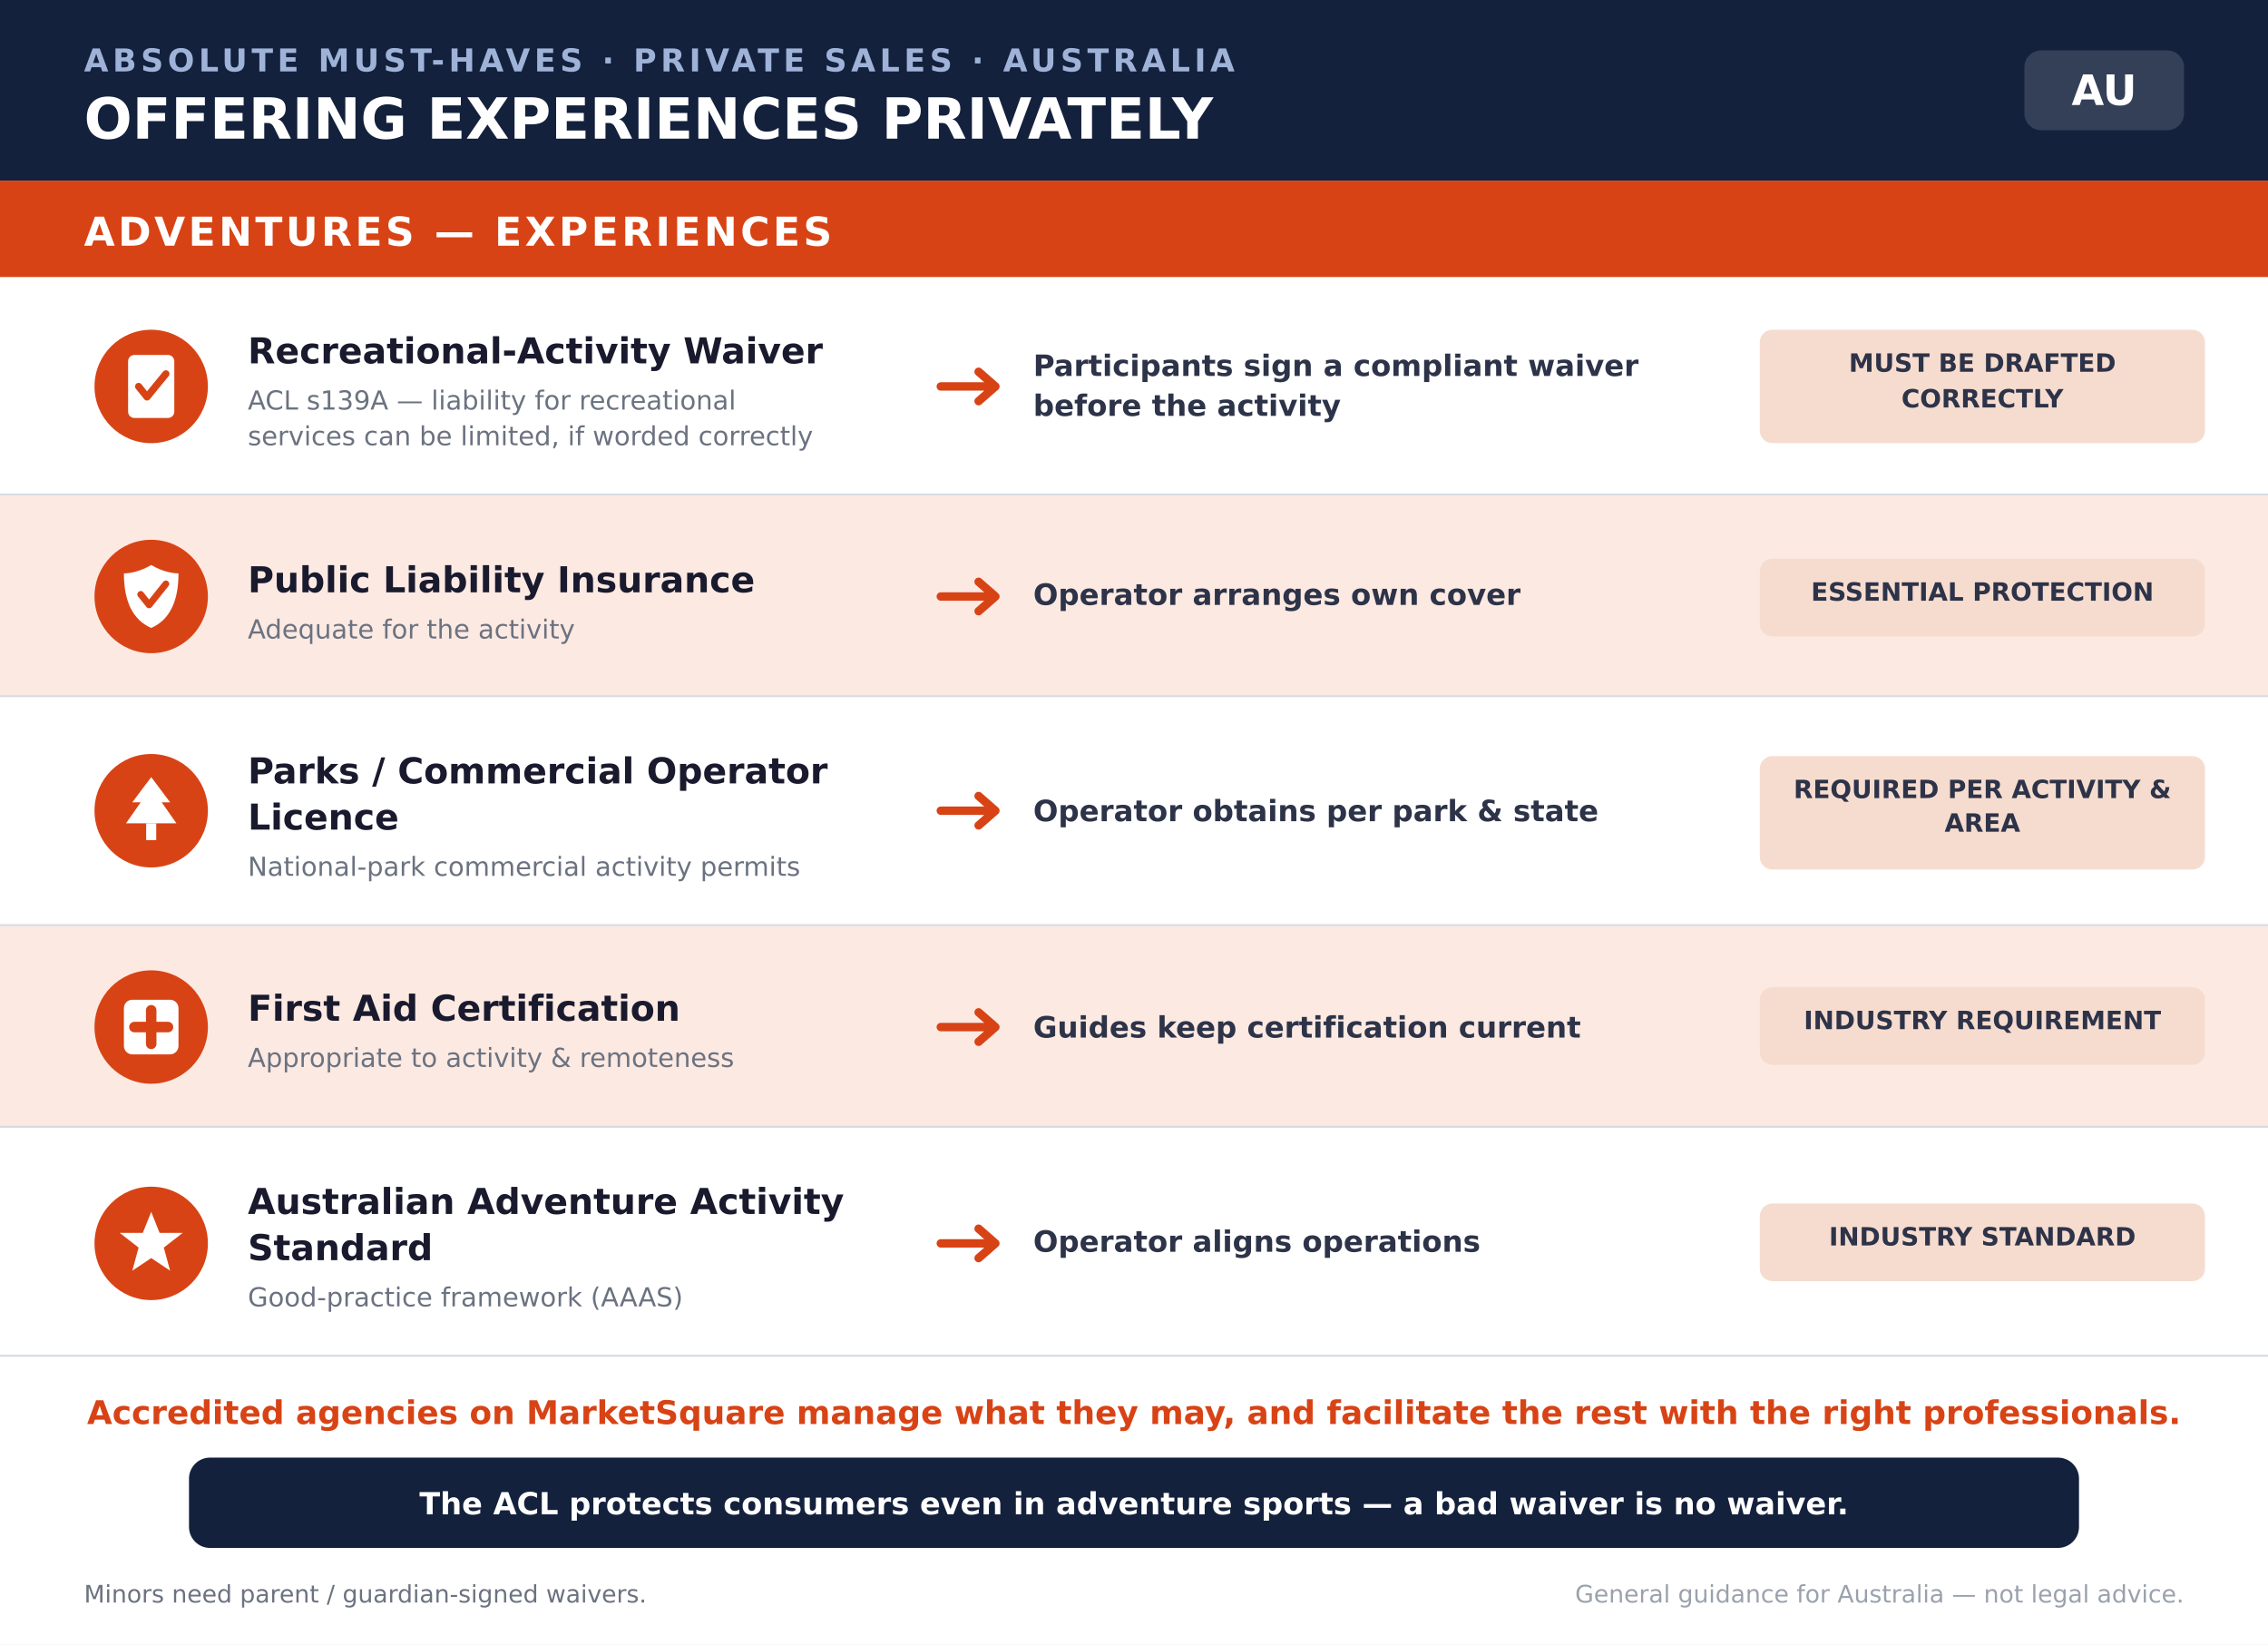
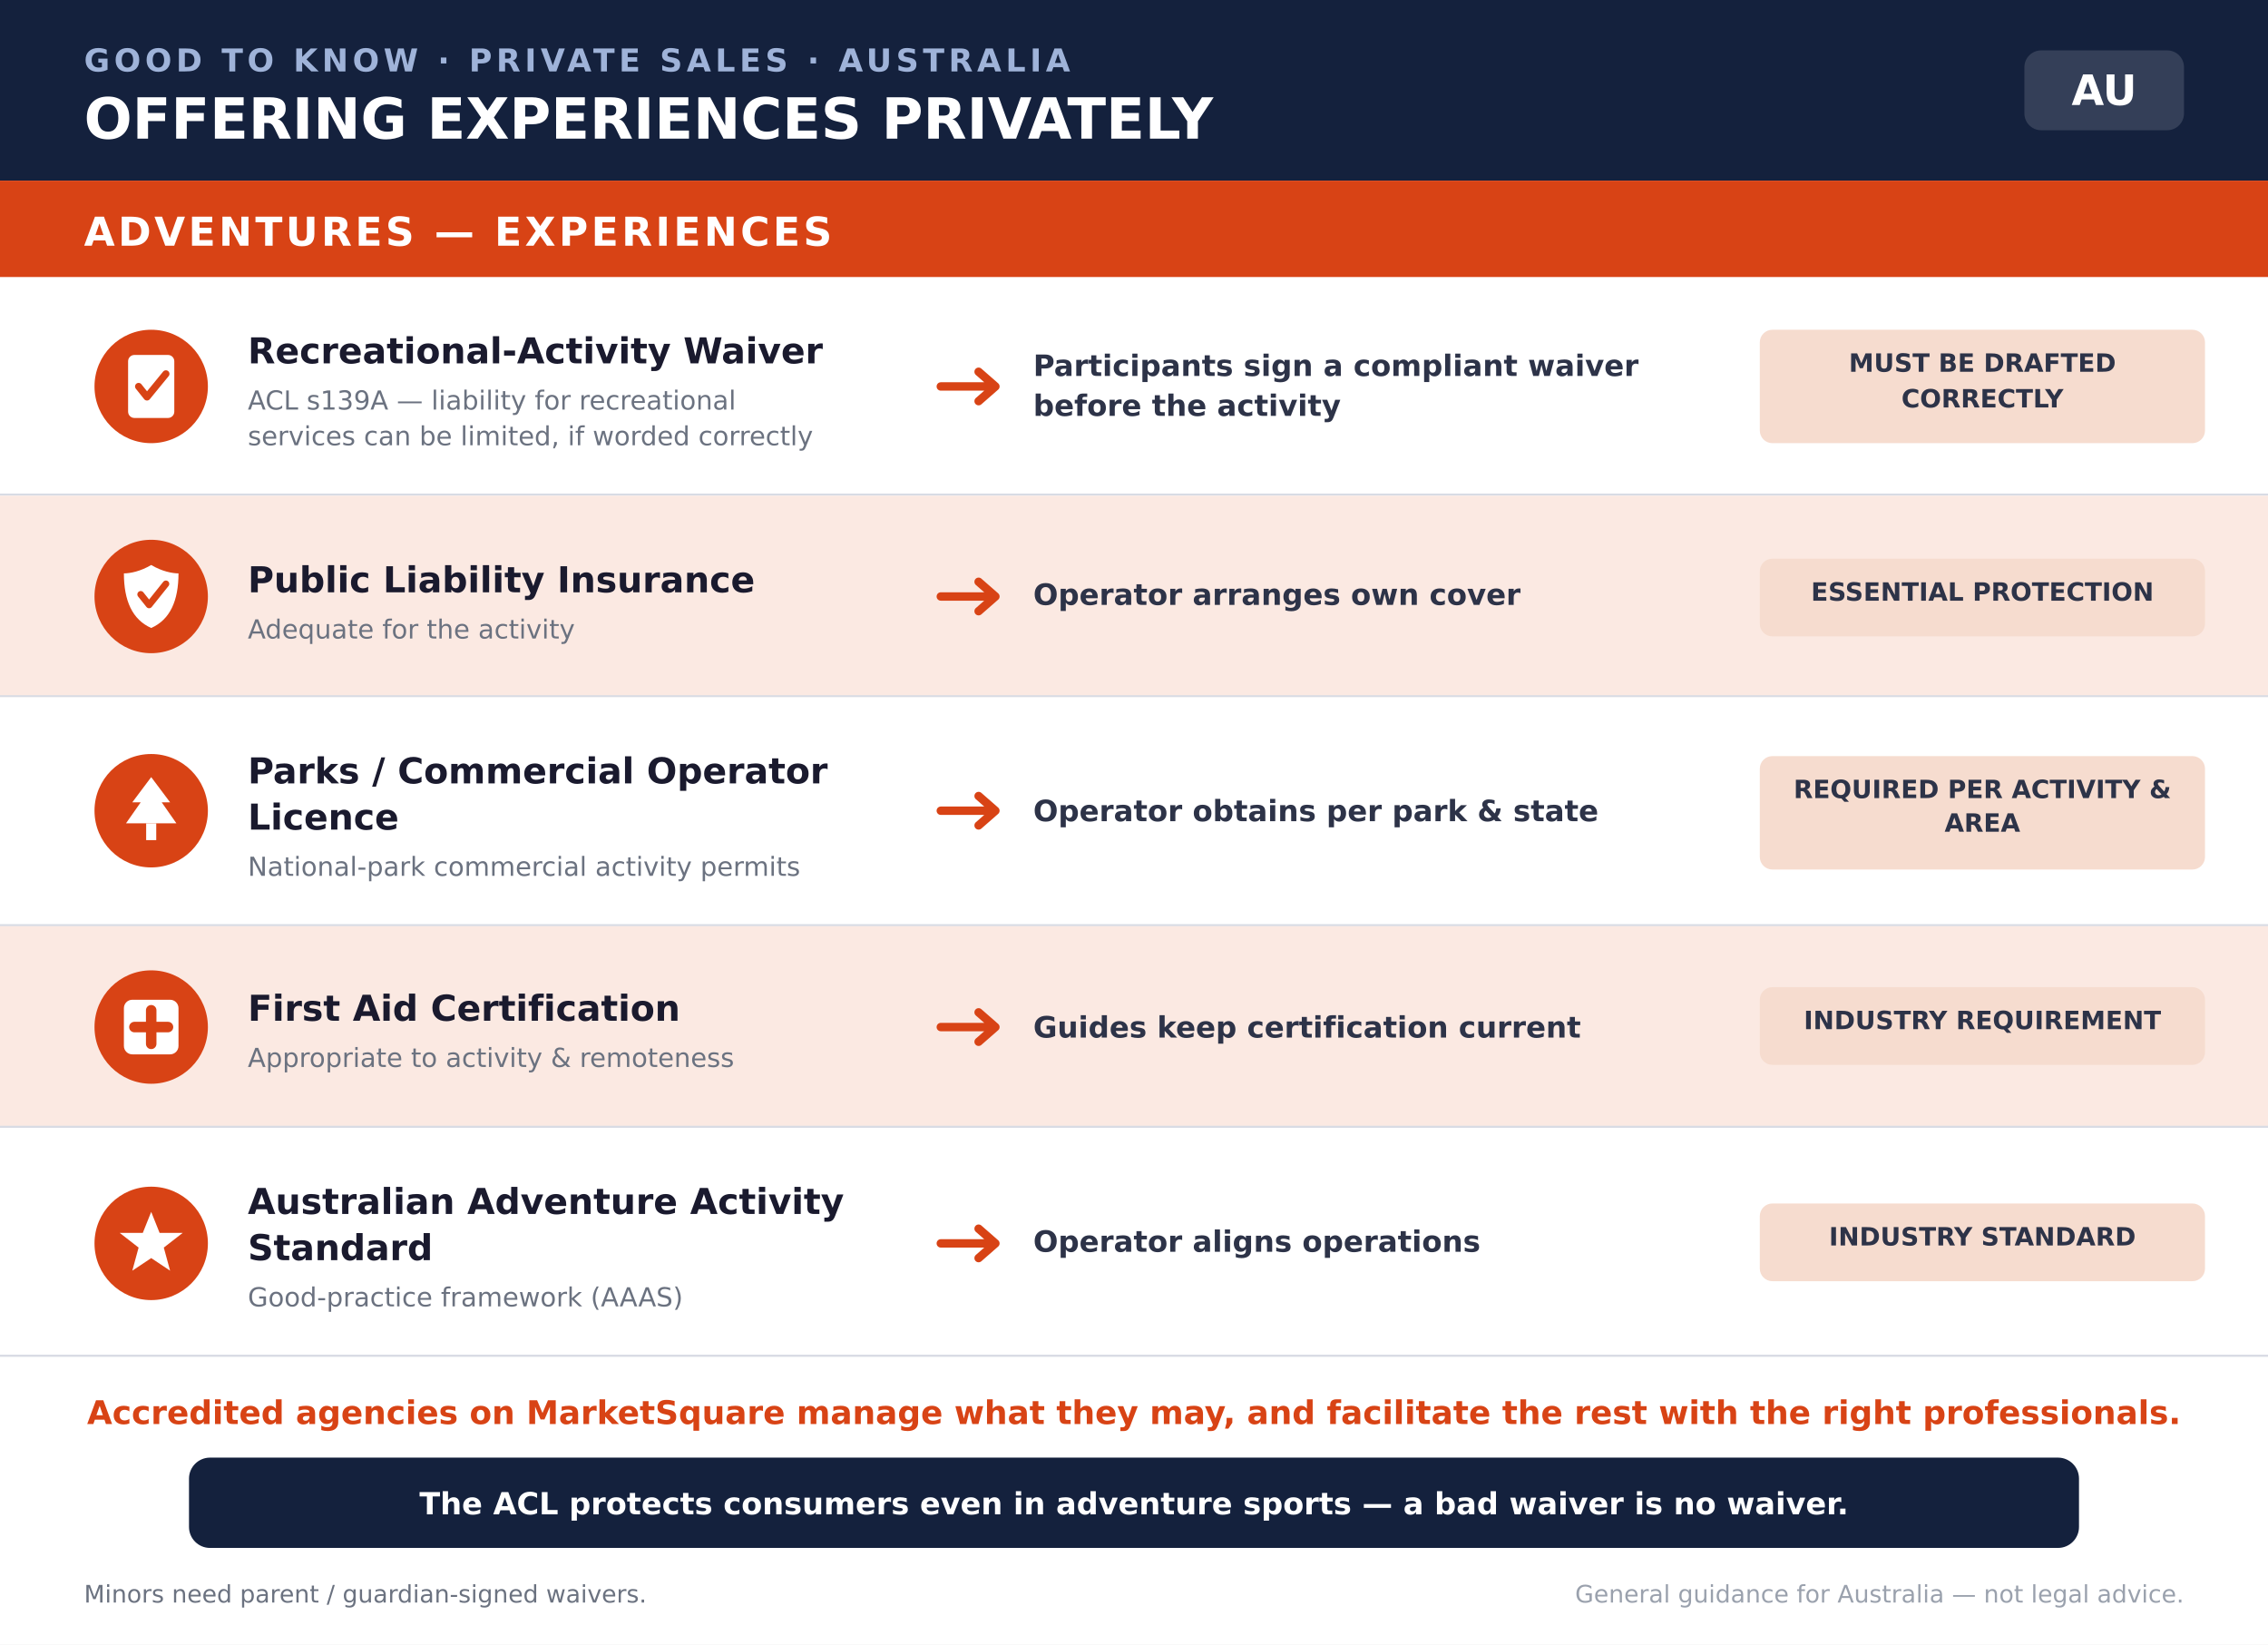
<svg xmlns="http://www.w3.org/2000/svg" width="1080" height="783" viewBox="0 0 1080 783">
  <rect width="1080" height="783" fill="#ffffff" />
  <rect x="0" y="0" width="1080" height="86" fill="#14213d" />
-   <text x="40" y="34" font-family="DejaVu Sans" font-size="15" font-weight="bold" fill="#9fb3d9" letter-spacing="2">ABSOLUTE MUST-HAVES · PRIVATE SALES · AUSTRALIA</text>
+   <text x="40" y="34" font-family="DejaVu Sans" font-size="15" font-weight="bold" fill="#9fb3d9" letter-spacing="2">GOOD TO KNOW · PRIVATE SALES · AUSTRALIA</text>
  <text x="40" y="66" font-family="DejaVu Sans" font-size="27" font-weight="bold" fill="#ffffff">OFFERING EXPERIENCES PRIVATELY</text>
  <rect x="964" y="24" width="76" height="38" rx="8" fill="#ffffff" opacity="0.14" />
  <text x="1002" y="50" font-family="DejaVu Sans" font-size="20" font-weight="bold" fill="#ffffff" text-anchor="middle">AU</text>
  <rect x="0" y="86" width="1080" height="46" fill="#d84315" />
  <text x="40" y="117" font-family="DejaVu Sans" font-size="19" font-weight="bold" fill="#ffffff" letter-spacing="1.5">ADVENTURES — EXPERIENCES</text>
  <rect x="0" y="132" width="1080" height="104" fill="#ffffff" />
  <circle cx="72" cy="184" r="27" fill="#d84315" />
  <g transform="translate(72,184)">
    <rect x="-11" y="-15" width="22" height="30" rx="3" fill="#fff" />
    <path d="M -6,0 L -2,5 L 7,-6" fill="none" stroke="#d84315" stroke-width="3.4" stroke-linecap="round" stroke-linejoin="round" />
  </g>
  <text x="118" y="173" font-family="DejaVu Sans" font-size="17" font-weight="bold" fill="#1a1a2e">Recreational-Activity Waiver</text>
  <text x="118" y="195" font-family="DejaVu Sans" font-size="12.5" fill="#6b7280">ACL s139A — liability for recreational</text>
  <text x="118" y="212" font-family="DejaVu Sans" font-size="12.5" fill="#6b7280">services can be limited, if worded correctly</text>
  <path d="M 448,184 h 26 m -8,-7 l 8,7 l -8,7" stroke="#d84315" stroke-width="4" fill="none" stroke-linecap="round" stroke-linejoin="round" />
  <text x="492" y="179" font-family="DejaVu Sans" font-size="14" font-weight="bold" fill="#2d3348">Participants sign a compliant waiver</text>
  <text x="492" y="198" font-family="DejaVu Sans" font-size="14" font-weight="bold" fill="#2d3348">before the activity</text>
  <rect x="838" y="157" width="212" height="54" rx="6" fill="#f6dccf" />
  <text x="944" y="177" font-family="DejaVu Sans" font-size="12" font-weight="bold" fill="#2d3348" text-anchor="middle">MUST BE DRAFTED</text>
  <text x="944" y="194" font-family="DejaVu Sans" font-size="12" font-weight="bold" fill="#2d3348" text-anchor="middle">CORRECTLY</text>
  <rect x="0" y="235" width="1080" height="1" fill="#d8dbe4" />
  <rect x="0" y="236" width="1080" height="96" fill="#fbe9e2" />
  <circle cx="72" cy="284" r="27" fill="#d84315" />
  <g transform="translate(72,284)">
    <path d="M 0,-15 C 5,-12 10,-11 13,-11 C 13,2 9,11 0,15 C -9,11 -13,2 -13,-11 C -10,-11 -5,-12 0,-15 Z" fill="#fff" />
    <path d="M -5,-1 L -1,4 L 7,-6" fill="none" stroke="#d84315" stroke-width="3.2" stroke-linecap="round" stroke-linejoin="round" />
  </g>
  <text x="118" y="282" font-family="DejaVu Sans" font-size="17" font-weight="bold" fill="#1a1a2e">Public Liability Insurance</text>
  <text x="118" y="304" font-family="DejaVu Sans" font-size="12.5" fill="#6b7280">Adequate for the activity</text>
  <path d="M 448,284 h 26 m -8,-7 l 8,7 l -8,7" stroke="#d84315" stroke-width="4" fill="none" stroke-linecap="round" stroke-linejoin="round" />
  <text x="492" y="288" font-family="DejaVu Sans" font-size="14" font-weight="bold" fill="#2d3348">Operator arranges own cover</text>
  <rect x="838" y="266" width="212" height="37" rx="6" fill="#f6dccf" />
  <text x="944" y="286" font-family="DejaVu Sans" font-size="12" font-weight="bold" fill="#2d3348" text-anchor="middle">ESSENTIAL PROTECTION</text>
  <rect x="0" y="331" width="1080" height="1" fill="#d8dbe4" />
  <rect x="0" y="332" width="1080" height="109" fill="#ffffff" />
  <circle cx="72" cy="386" r="27" fill="#d84315" />
  <g transform="translate(72,386)">
    <path d="M 0,-16 L 9,-4 L 5,-4 L 12,6 L -12,6 L -5,-4 L -9,-4 Z" fill="#fff" />
    <rect x="-2.4" y="6" width="4.8" height="8" fill="#fff" />
  </g>
  <text x="118" y="373" font-family="DejaVu Sans" font-size="17" font-weight="bold" fill="#1a1a2e">Parks / Commercial Operator</text>
  <text x="118" y="395" font-family="DejaVu Sans" font-size="17" font-weight="bold" fill="#1a1a2e">Licence</text>
  <text x="118" y="417" font-family="DejaVu Sans" font-size="12.5" fill="#6b7280">National-park commercial activity permits</text>
  <path d="M 448,386 h 26 m -8,-7 l 8,7 l -8,7" stroke="#d84315" stroke-width="4" fill="none" stroke-linecap="round" stroke-linejoin="round" />
  <text x="492" y="391" font-family="DejaVu Sans" font-size="14" font-weight="bold" fill="#2d3348">Operator obtains per park &amp; state</text>
  <rect x="838" y="360" width="212" height="54" rx="6" fill="#f6dccf" />
  <text x="944" y="380" font-family="DejaVu Sans" font-size="12" font-weight="bold" fill="#2d3348" text-anchor="middle">REQUIRED PER ACTIVITY &amp;</text>
  <text x="944" y="396" font-family="DejaVu Sans" font-size="12" font-weight="bold" fill="#2d3348" text-anchor="middle">AREA</text>
  <rect x="0" y="440" width="1080" height="1" fill="#d8dbe4" />
  <rect x="0" y="441" width="1080" height="96" fill="#fbe9e2" />
  <circle cx="72" cy="489" r="27" fill="#d84315" />
  <g transform="translate(72,489)">
    <rect x="-13" y="-13" width="26" height="26" rx="4" fill="#fff" />
    <path d="M 0,-8 v 16 M -8,0 h 16" stroke="#d84315" stroke-width="5" stroke-linecap="round" />
  </g>
  <text x="118" y="486" font-family="DejaVu Sans" font-size="17" font-weight="bold" fill="#1a1a2e">First Aid Certification</text>
  <text x="118" y="508" font-family="DejaVu Sans" font-size="12.5" fill="#6b7280">Appropriate to activity &amp; remoteness</text>
  <path d="M 448,489 h 26 m -8,-7 l 8,7 l -8,7" stroke="#d84315" stroke-width="4" fill="none" stroke-linecap="round" stroke-linejoin="round" />
  <text x="492" y="494" font-family="DejaVu Sans" font-size="14" font-weight="bold" fill="#2d3348">Guides keep certification current</text>
  <rect x="838" y="470" width="212" height="37" rx="6" fill="#f6dccf" />
  <text x="944" y="490" font-family="DejaVu Sans" font-size="12" font-weight="bold" fill="#2d3348" text-anchor="middle">INDUSTRY REQUIREMENT</text>
  <rect x="0" y="536" width="1080" height="1" fill="#d8dbe4" />
  <rect x="0" y="537" width="1080" height="109" fill="#ffffff" />
  <circle cx="72" cy="592" r="27" fill="#d84315" />
  <g transform="translate(72,592)">
    <path d="M 0,-15 L 4,-5 L 15,-5 L 6,2 L 9,13 L 0,7 L -9,13 L -6,2 L -15,-5 L -4,-5 Z" fill="#fff" />
  </g>
  <text x="118" y="578" font-family="DejaVu Sans" font-size="17" font-weight="bold" fill="#1a1a2e">Australian Adventure Activity</text>
  <text x="118" y="600" font-family="DejaVu Sans" font-size="17" font-weight="bold" fill="#1a1a2e">Standard</text>
  <text x="118" y="622" font-family="DejaVu Sans" font-size="12.5" fill="#6b7280">Good-practice framework (AAAS)</text>
  <path d="M 448,592 h 26 m -8,-7 l 8,7 l -8,7" stroke="#d84315" stroke-width="4" fill="none" stroke-linecap="round" stroke-linejoin="round" />
  <text x="492" y="596" font-family="DejaVu Sans" font-size="14" font-weight="bold" fill="#2d3348">Operator aligns operations</text>
  <rect x="838" y="573" width="212" height="37" rx="6" fill="#f6dccf" />
  <text x="944" y="593" font-family="DejaVu Sans" font-size="12" font-weight="bold" fill="#2d3348" text-anchor="middle">INDUSTRY STANDARD</text>
  <rect x="0" y="645" width="1080" height="1" fill="#d8dbe4" />
  <text x="540.0" y="678" font-family="DejaVu Sans" font-size="15.5" font-weight="bold" fill="#d84315" text-anchor="middle">Accredited agencies on MarketSquare manage what they may, and facilitate the rest with the right professionals.</text>
  <rect x="90" y="694" width="900" height="43" rx="10" fill="#14213d" />
  <text x="540.0" y="721" font-family="DejaVu Sans" font-size="14.5" font-weight="bold" fill="#ffffff" text-anchor="middle">The ACL protects consumers even in adventure sports — a bad waiver is no waiver.</text>
  <text x="40" y="763" font-family="DejaVu Sans" font-size="11.5" fill="#6b7280">Minors need parent / guardian-signed waivers.</text>
  <text x="1040" y="763" font-family="DejaVu Sans" font-size="11.5" fill="#9aa1ad" text-anchor="end">General guidance for Australia — not legal advice.</text>
</svg>
